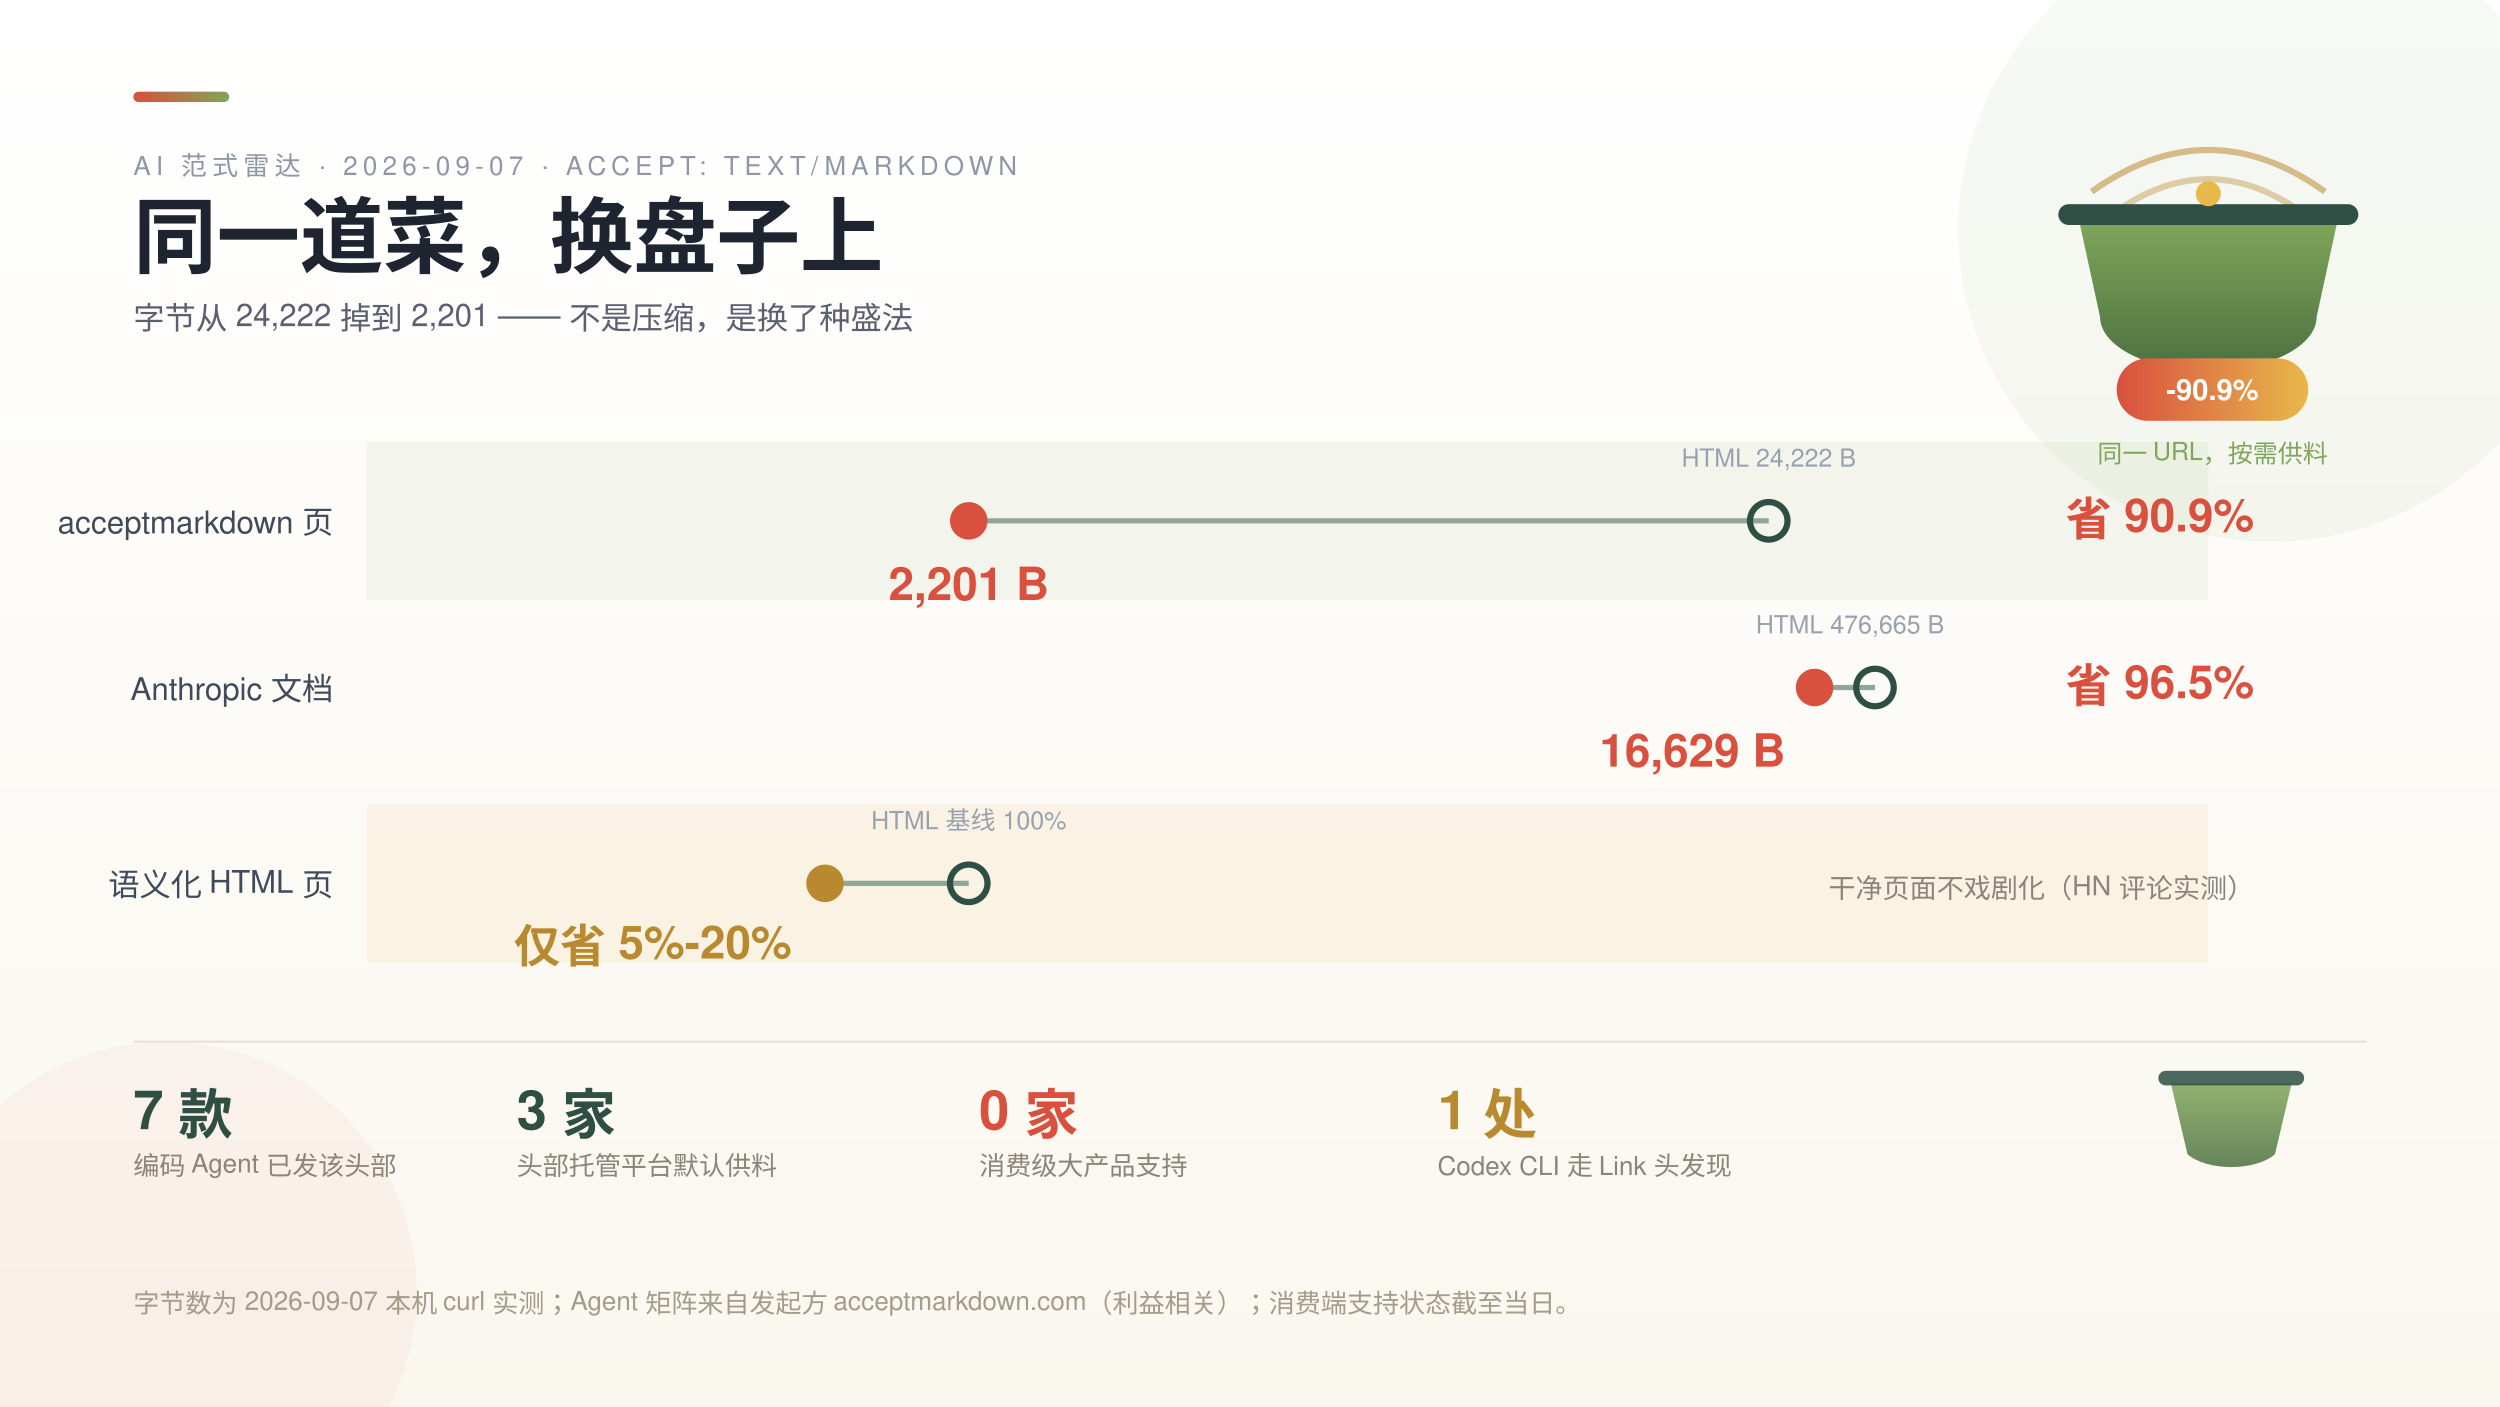
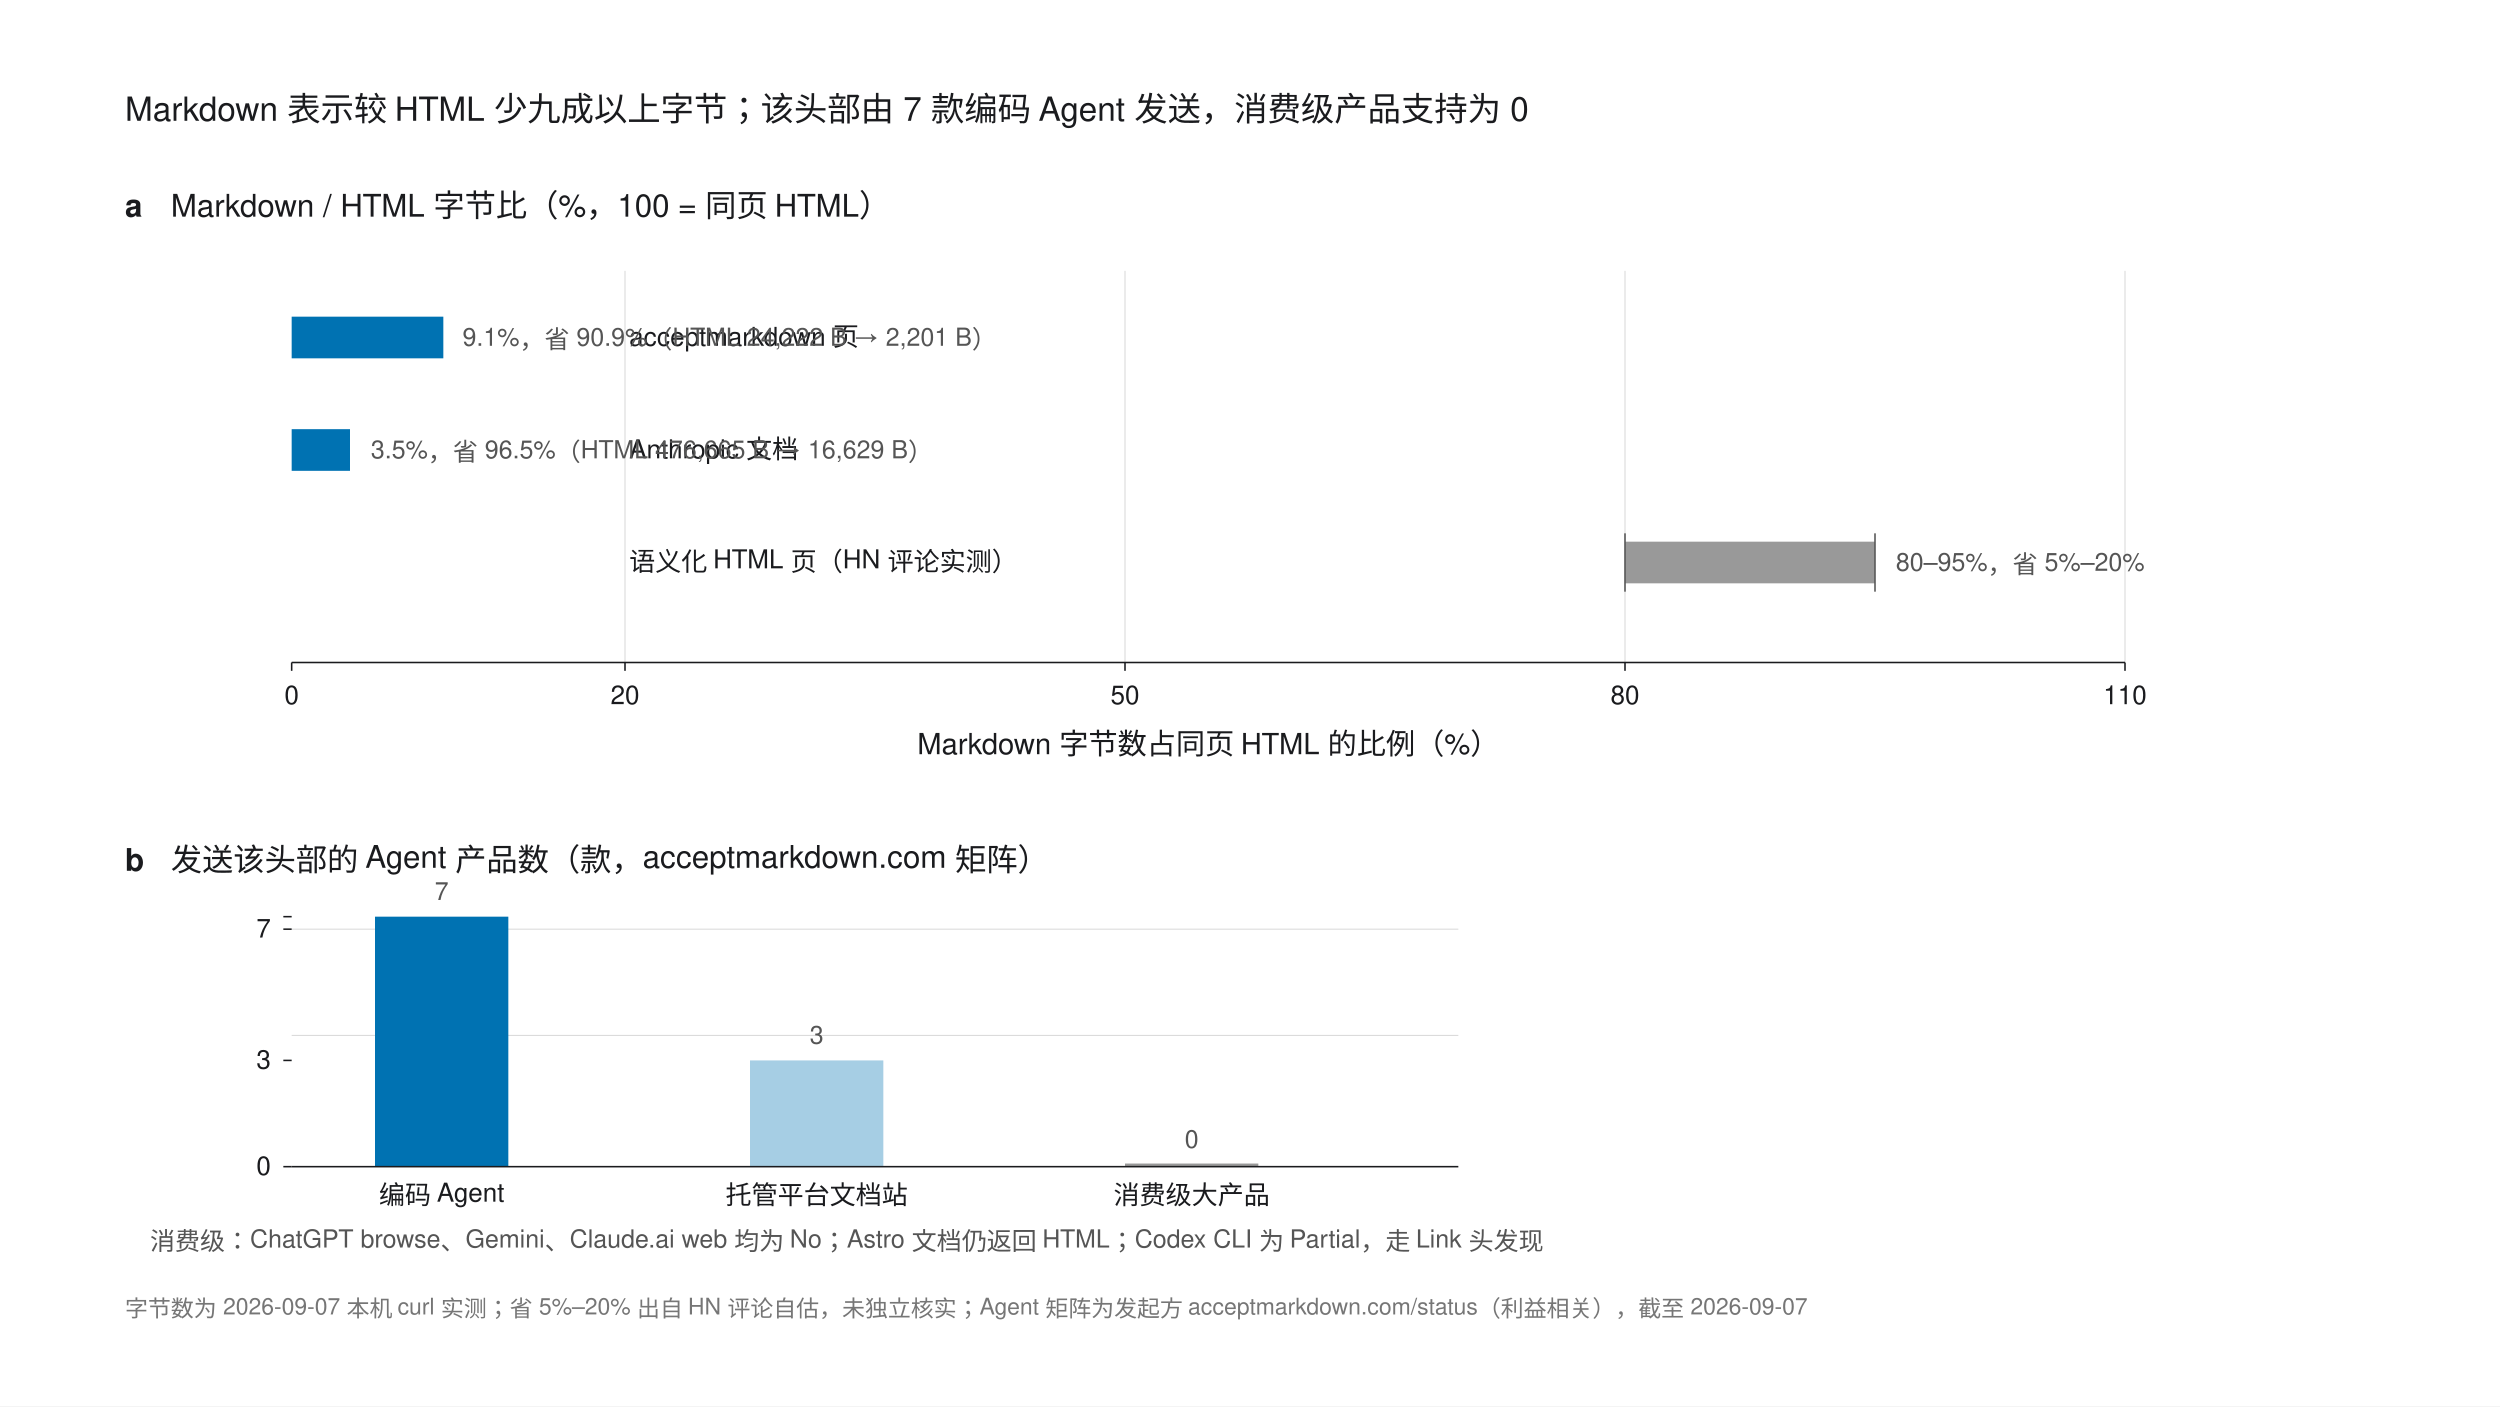
- <svg xmlns="http://www.w3.org/2000/svg" width="1200" height="675" viewBox="0 0 1200 675" font-family="'PingFang SC','Helvetica Neue',Helvetica,'Microsoft YaHei',sans-serif">
-   <defs>
-     <style>
-       .serif { font-family: 'Noto Serif SC','Songti SC','STSong',serif; }
-       .k { font-size: 12.5px; letter-spacing: 2.5px; fill: #8E97A6; }
-       .rl { font-size: 15px; fill: #3F4A5A; }
-       .val { font-size: 22px; font-weight: 700; }
-       .b { font-size: 12px; fill: #98A1AE; }
-     </style>
-     <linearGradient id="bg" x1="0" y1="0" x2="0" y2="1">
-       <stop offset="0" stop-color="#FFFFFF" />
-       <stop offset="1" stop-color="#FAF7EF" />
-     </linearGradient>
-     <linearGradient id="gHtml" x1="0" y1="0" x2="1" y2="0">
-       <stop offset="0" stop-color="#2F4F45" />
-       <stop offset="1" stop-color="#5E8272" />
-     </linearGradient>
-     <linearGradient id="gMd" x1="0" y1="0" x2="1" y2="0">
-       <stop offset="0" stop-color="#D9503F" />
-       <stop offset="1" stop-color="#E8B84B" />
-     </linearGradient>
-     <linearGradient id="gHead" x1="0" y1="0" x2="1" y2="0">
-       <stop offset="0" stop-color="#D9503F" />
-       <stop offset="1" stop-color="#7FA65A" />
-     </linearGradient>
-     <linearGradient id="gPot" x1="0" y1="0" x2="0" y2="1">
-       <stop offset="0" stop-color="#7FA65A" />
-       <stop offset="1" stop-color="#4C7040" />
-     </linearGradient>
-   </defs>
-   <rect width="1200" height="675" fill="url(#bg)" />
-   <circle cx="1090" cy="110" r="150" fill="#7FA65A" opacity="0.07" />
-   <circle cx="80" cy="620" r="120" fill="#D9503F" opacity="0.05" />
-   <rect x="64" y="44" width="46" height="5" rx="2.5" fill="url(#gHead)" />
-   <text class="k" x="64" y="84">AI 范式雷达 · 2026-09-07 · ACCEPT: TEXT/MARKDOWN</text>
-   <text class="serif" x="64" y="128" font-size="40" font-weight="700" fill="#1E2430">同一道菜，换盘子上</text>
-   <text x="64" y="158" font-size="15" fill="#5A6070">字节从 24,222 掉到 2,201 —— 不是压缩，是换了种盛法</text>
-   <g>
-     <path d="M 1004 92 q 56 -40 112 0" fill="none" stroke="#B9892F" stroke-width="3" opacity="0.55" />
-     <path d="M 1018 100 q 42 -28 84 0" fill="none" stroke="#B9892F" stroke-width="3" opacity="0.4" />
-     <path d="M 998 106 h 124 l -10 46 a 52 26 0 0 1 -104 0 z" fill="url(#gPot)" />
-     <rect x="988" y="98" width="144" height="10" rx="5" fill="#2F4F45" />
-     <circle cx="1060" cy="93" r="6" fill="#E8B84B" />
-     <rect x="1016" y="172" width="92" height="30" rx="15" fill="url(#gMd)" />
-     <text x="1062" y="192" text-anchor="middle" fill="#FFFFFF" font-size="14" font-weight="700">-90.9%</text>
-     <text x="1062" y="222" text-anchor="middle" fill="#7FA65A" font-size="12">同一 URL，按需供料</text>
+ <svg xmlns="http://www.w3.org/2000/svg" width="1200" height="675" viewBox="0 0 1200 675" font-family="'Helvetica Neue',Helvetica,Arial,sans-serif">
+   <rect width="1200" height="675" fill="#FFFFFF" />
+   <text x="60" y="58" font-size="16" fill="#1A1B1E">Markdown 表示较 HTML 少九成以上字节；该头部由 7 款编码 Agent 发送，消费级产品支持为 0</text>
+   <text x="60" y="104" font-size="15" font-weight="bold" fill="#1A1B1E">a</text>
+   <text x="82" y="104" font-size="15" fill="#1A1B1E">Markdown / HTML 字节比（%，100 = 同页 HTML）</text>
+   <g stroke="#D9D9D9" stroke-width="0.5">
+     <line x1="300" y1="130" x2="300" y2="318" />
+     <line x1="540" y1="130" x2="540" y2="318" />
+     <line x1="780" y1="130" x2="780" y2="318" />
+     <line x1="1020" y1="130" x2="1020" y2="318" />
  </g>
-   <g>
-     <rect x="176" y="212" width="884" height="76" fill="#7FA65A" opacity="0.08" />
-     <text class="rl" x="160" y="256" text-anchor="end">acceptmarkdown 页</text>
-     <line x1="465" y1="250" x2="849" y2="250" stroke="#8FA79B" stroke-width="2.5" />
-     <circle cx="849" cy="250" r="9" fill="none" stroke="#2F4F45" stroke-width="3" />
-     <circle cx="465" cy="250" r="9" fill="#D9503F" />
-     <text class="b" x="849" y="224" text-anchor="middle">HTML 24,222 B</text>
-     <text class="val" x="465" y="288" text-anchor="middle" fill="#D9503F">2,201 B</text>
-     <text class="val" x="1082" y="257" text-anchor="end" fill="#D9503F">省 90.9%</text>
-     <text class="rl" x="160" y="336" text-anchor="end">Anthropic 文档</text>
-     <line x1="871" y1="330" x2="900" y2="330" stroke="#8FA79B" stroke-width="2.5" />
-     <circle cx="900" cy="330" r="9" fill="none" stroke="#2F4F45" stroke-width="3" />
-     <circle cx="871" cy="330" r="9" fill="#D9503F" />
-     <text class="b" x="888" y="304" text-anchor="middle">HTML 476,665 B</text>
-     <text class="val" x="857" y="368" text-anchor="end" fill="#D9503F">16,629 B</text>
-     <text class="val" x="1082" y="337" text-anchor="end" fill="#D9503F">省 96.5%</text>
-     <rect x="176" y="386" width="884" height="76" fill="#E8B84B" opacity="0.10" />
-     <text class="rl" x="160" y="430" text-anchor="end">语义化 HTML 页</text>
-     <line x1="465" y1="424" x2="396" y2="424" stroke="#8FA79B" stroke-width="2.5" />
-     <circle cx="465" cy="424" r="9" fill="none" stroke="#2F4F45" stroke-width="3" />
-     <circle cx="396" cy="424" r="9" fill="#B9892F" />
-     <text class="b" x="465" y="398" text-anchor="middle">HTML 基线 100%</text>
-     <text class="val" x="380" y="462" text-anchor="end" fill="#B9892F">仅省 5%-20%</text>
-     <text x="1082" y="431" text-anchor="end" fill="#8A8578" font-size="13">干净页面不戏剧化（HN 评论实测）</text>
+   <text x="302" y="166" font-size="12.5" fill="#1A1B1E">acceptmarkdown 页</text>
+   <rect x="140" y="152" width="72.8" height="20" fill="#0072B2" />
+   <text x="222" y="166" font-size="12" fill="#555">9.1%，省 90.9%（HTML 24,222 B → 2,201 B）</text>
+   <text x="302" y="220" font-size="12.5" fill="#1A1B1E">Anthropic 文档</text>
+   <rect x="140" y="206" width="28" height="20" fill="#0072B2" />
+   <text x="178" y="220" font-size="12" fill="#555">3.5%，省 96.5%（HTML 476,665 B → 16,629 B）</text>
+   <text x="302" y="274" font-size="12.5" fill="#1A1B1E">语义化 HTML 页（HN 评论实测）</text>
+   <rect x="780" y="260" width="120" height="20" fill="#999999" />
+   <line x1="780" y1="256" x2="780" y2="284" stroke="#555555" stroke-width="0.75" />
+   <line x1="900" y1="256" x2="900" y2="284" stroke="#555555" stroke-width="0.75" />
+   <text x="910" y="274" font-size="12" fill="#555">80–95%，省 5%–20%</text>
+   <line x1="140" y1="318" x2="1020" y2="318" stroke="#1A1B1E" stroke-width="0.75" />
+   <g stroke="#1A1B1E" stroke-width="0.75">
+     <line x1="140" y1="318" x2="140" y2="322" />
+     <line x1="300" y1="318" x2="300" y2="322" />
+     <line x1="540" y1="318" x2="540" y2="322" />
+     <line x1="780" y1="318" x2="780" y2="322" />
+     <line x1="1020" y1="318" x2="1020" y2="322" />
  </g>
-   <line x1="64" y1="500" x2="1136" y2="500" stroke="#E5E1D4" stroke-width="1" />
-   <g>
-     <text x="64" y="542" font-size="26" font-weight="700" fill="#2F4F45">7 款</text>
-     <text x="64" y="564" font-size="12.5" fill="#8A8578">编码 Agent 已发该头部</text>
-     <text x="248" y="542" font-size="26" font-weight="700" fill="#2F4F45">3 家</text>
-     <text x="248" y="564" font-size="12.5" fill="#8A8578">头部托管平台默认供料</text>
-     <text x="470" y="542" font-size="26" font-weight="700" fill="#D9503F">0 家</text>
-     <text x="470" y="564" font-size="12.5" fill="#8A8578">消费级大产品支持</text>
-     <text x="690" y="542" font-size="26" font-weight="700" fill="#B9892F">1 处</text>
-     <text x="690" y="564" font-size="12.5" fill="#8A8578">Codex CLI 走 Link 头发现</text>
-     <path d="M 1042 520 h 58 l -8 34 a 24 12 0 0 1 -42 0 z" fill="url(#gPot)" opacity="0.85" />
-     <rect x="1036" y="514" width="70" height="7" rx="3.5" fill="#2F4F45" opacity="0.85" />
+   <g font-size="12.5" fill="#1A1B1E" text-anchor="middle">
+     <text x="140" y="338">0</text>
+     <text x="300" y="338">20</text>
+     <text x="540" y="338">50</text>
+     <text x="780" y="338">80</text>
+     <text x="1020" y="338">110</text>
  </g>
-   <text x="64" y="630" font-size="12.5" fill="#A29C88">字节数为 2026-09-07 本机 curl 实测；Agent 矩阵来自发起方 acceptmarkdown.com（利益相关）；消费端支持状态截至当日。</text>
+   <text x="580" y="362" font-size="14" fill="#1A1B1E" text-anchor="middle">Markdown 字节数占同页 HTML 的比例（%）</text>
+   <text x="60" y="418" font-size="15" font-weight="bold" fill="#1A1B1E">b</text>
+   <text x="82" y="418" font-size="15" fill="#1A1B1E">发送该头部的 Agent 产品数（款，acceptmarkdown.com 矩阵）</text>
+   <g stroke="#D9D9D9" stroke-width="0.5">
+     <line x1="140" y1="446" x2="700" y2="446" />
+     <line x1="140" y1="497" x2="700" y2="497" />
+   </g>
+   <rect x="180" y="440" width="64" height="120" fill="#0072B2" />
+   <text x="212" y="432" font-size="12" fill="#555" text-anchor="middle">7</text>
+   <text x="212" y="578" font-size="12.5" fill="#1A1B1E" text-anchor="middle">编码 Agent</text>
+   <rect x="360" y="509" width="64" height="51" fill="#0072B2" opacity="0.35" />
+   <text x="392" y="501" font-size="12" fill="#555" text-anchor="middle">3</text>
+   <text x="392" y="578" font-size="12.5" fill="#1A1B1E" text-anchor="middle">托管平台文档站</text>
+   <rect x="540" y="558.5" width="64" height="1.5" fill="#999999" />
+   <text x="572" y="551" font-size="12" fill="#555" text-anchor="middle">0</text>
+   <text x="572" y="578" font-size="12.5" fill="#1A1B1E" text-anchor="middle">消费级大产品</text>
+   <line x1="140" y1="560" x2="700" y2="560" stroke="#1A1B1E" stroke-width="0.75" />
+   <g stroke="#1A1B1E" stroke-width="0.75">
+     <line x1="140" y1="560" x2="136" y2="560" />
+     <line x1="140" y1="509" x2="136" y2="509" />
+     <line x1="140" y1="446" x2="136" y2="446" />
+     <line x1="140" y1="440" x2="136" y2="440" />
+   </g>
+   <g font-size="12.5" fill="#1A1B1E" text-anchor="end">
+     <text x="130" y="564">0</text>
+     <text x="130" y="513">3</text>
+     <text x="130" y="450">7</text>
+   </g>
+   <text x="72" y="600" font-size="12" fill="#555">消费级：ChatGPT browse、Gemini、Claude.ai web 均为 No；Astro 文档仍返回 HTML；Codex CLI 为 Partial，走 Link 头发现</text>
+   <text x="60" y="632" font-size="11" fill="#767676">字节数为 2026-09-07 本机 curl 实测；省 5%–20% 出自 HN 评论自估，未独立核实；Agent 矩阵为发起方 acceptmarkdown.com/status（利益相关），截至 2026-09-07</text>
</svg>
